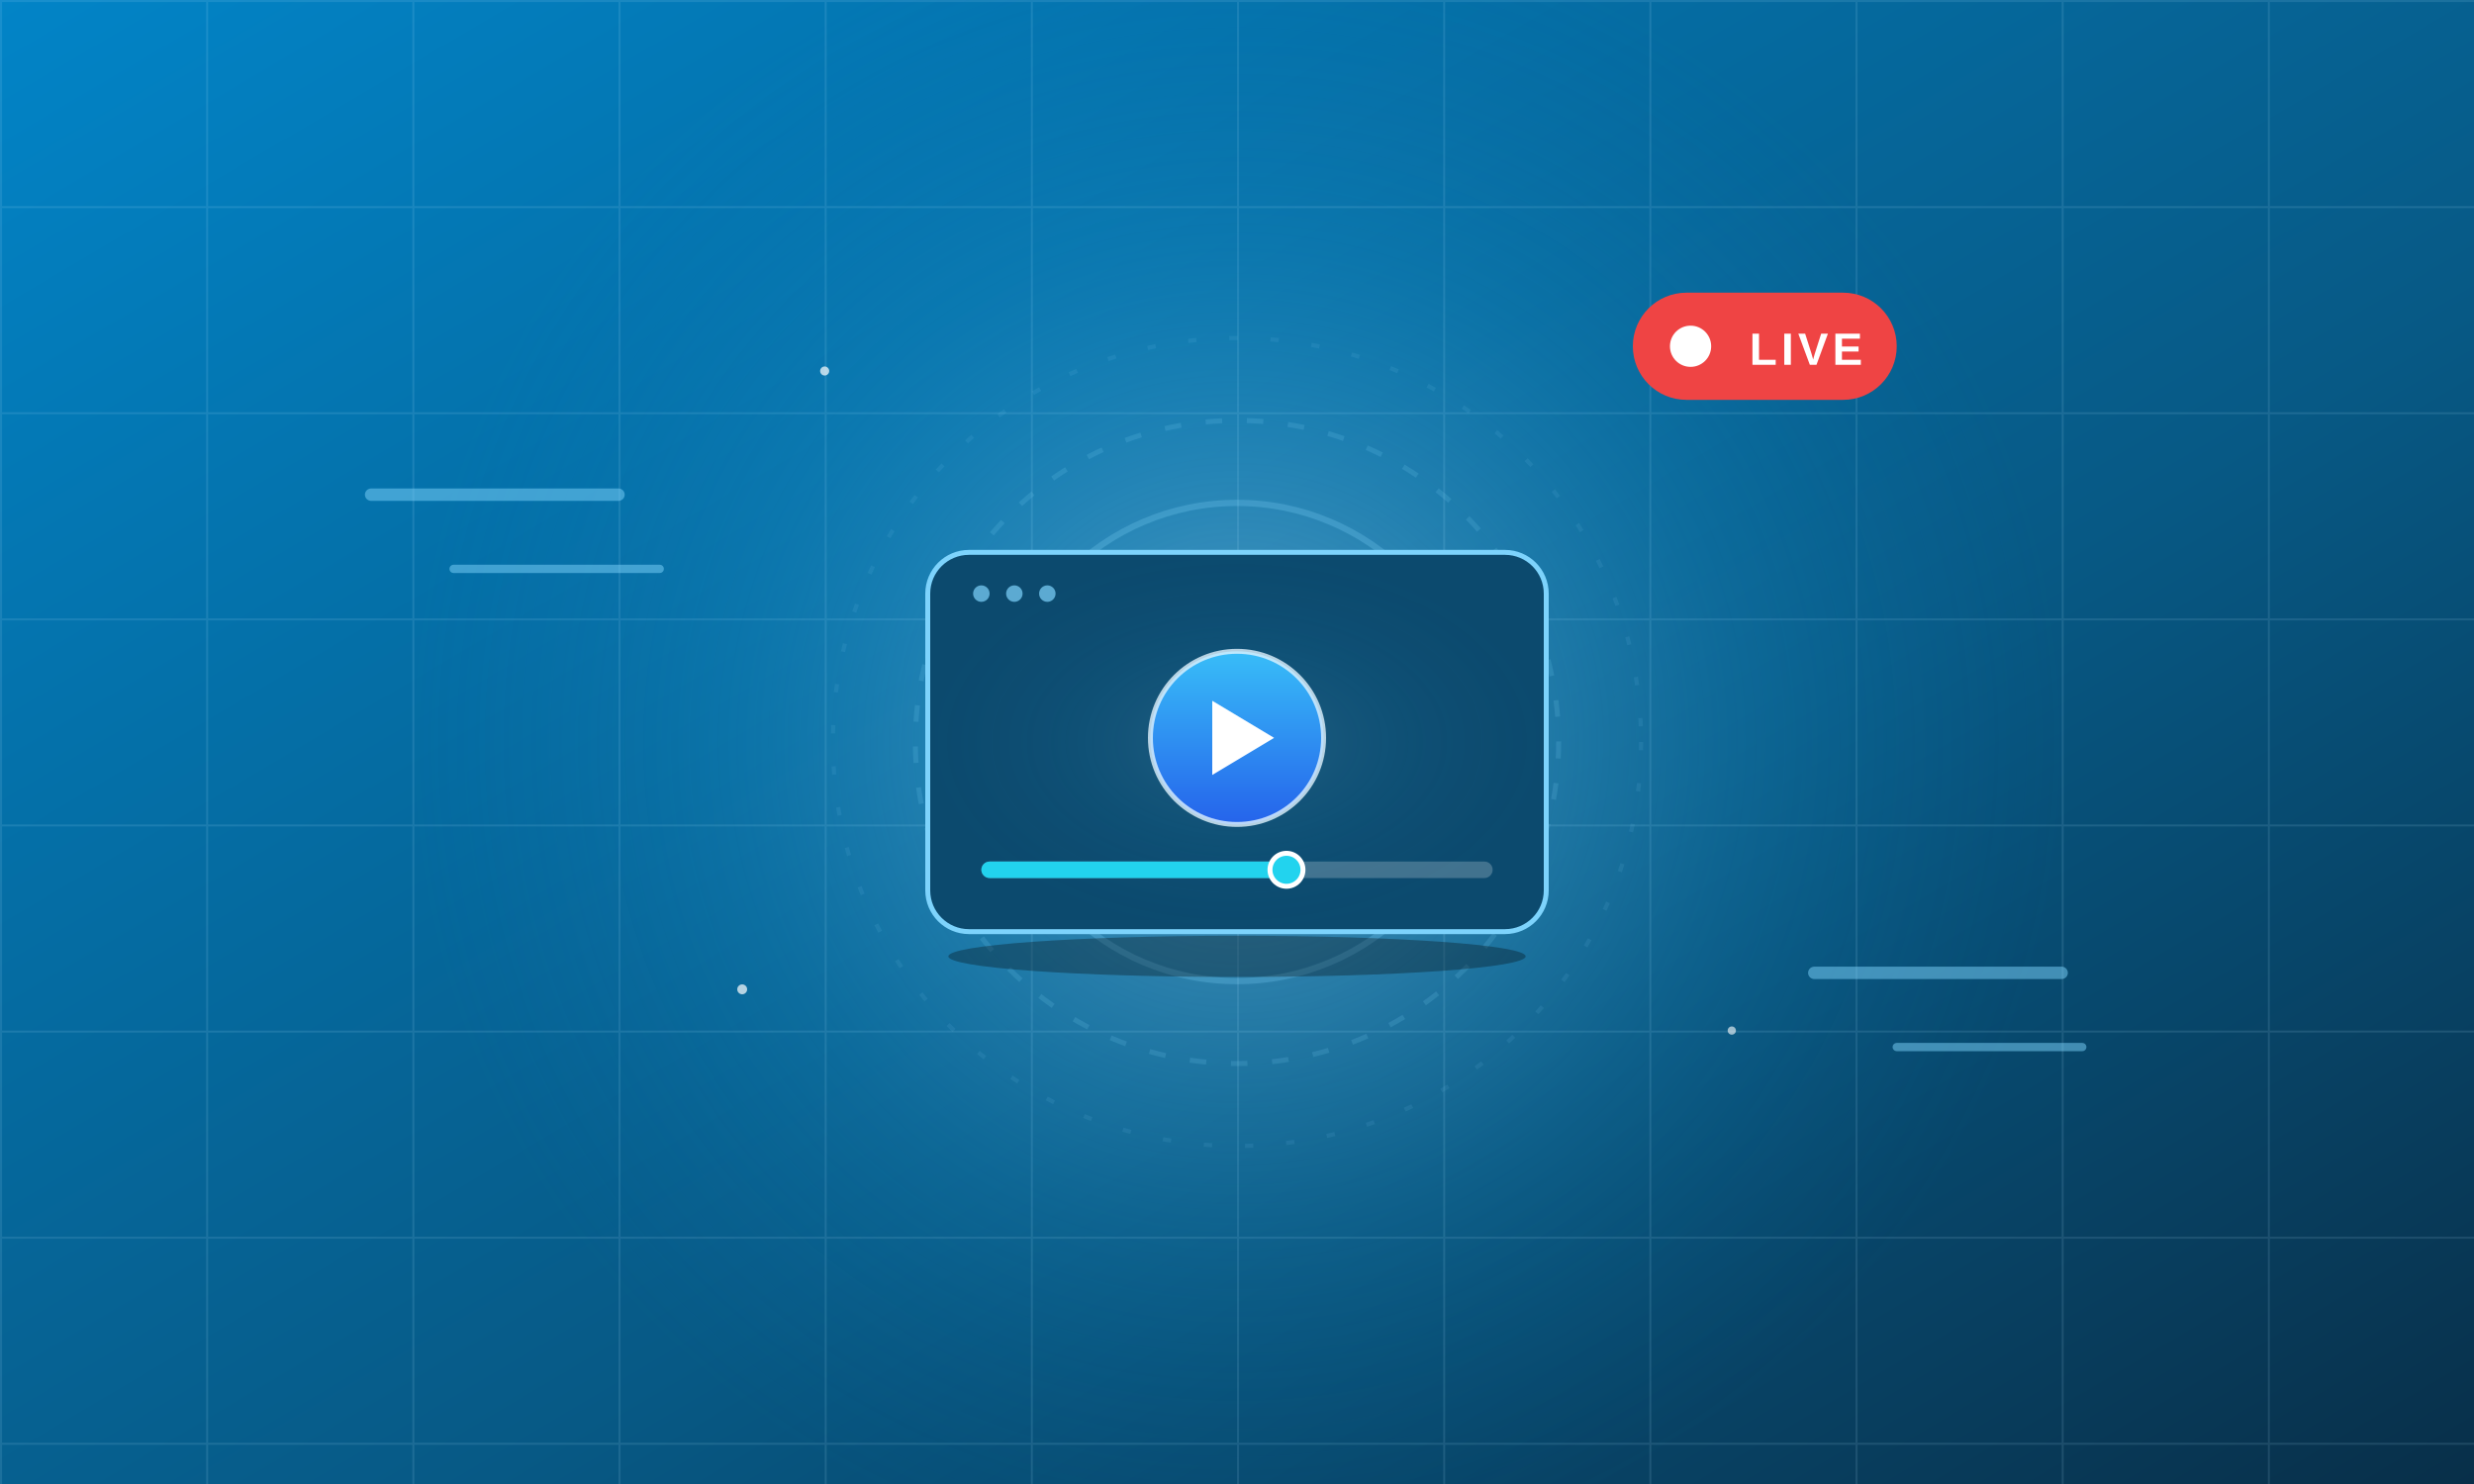
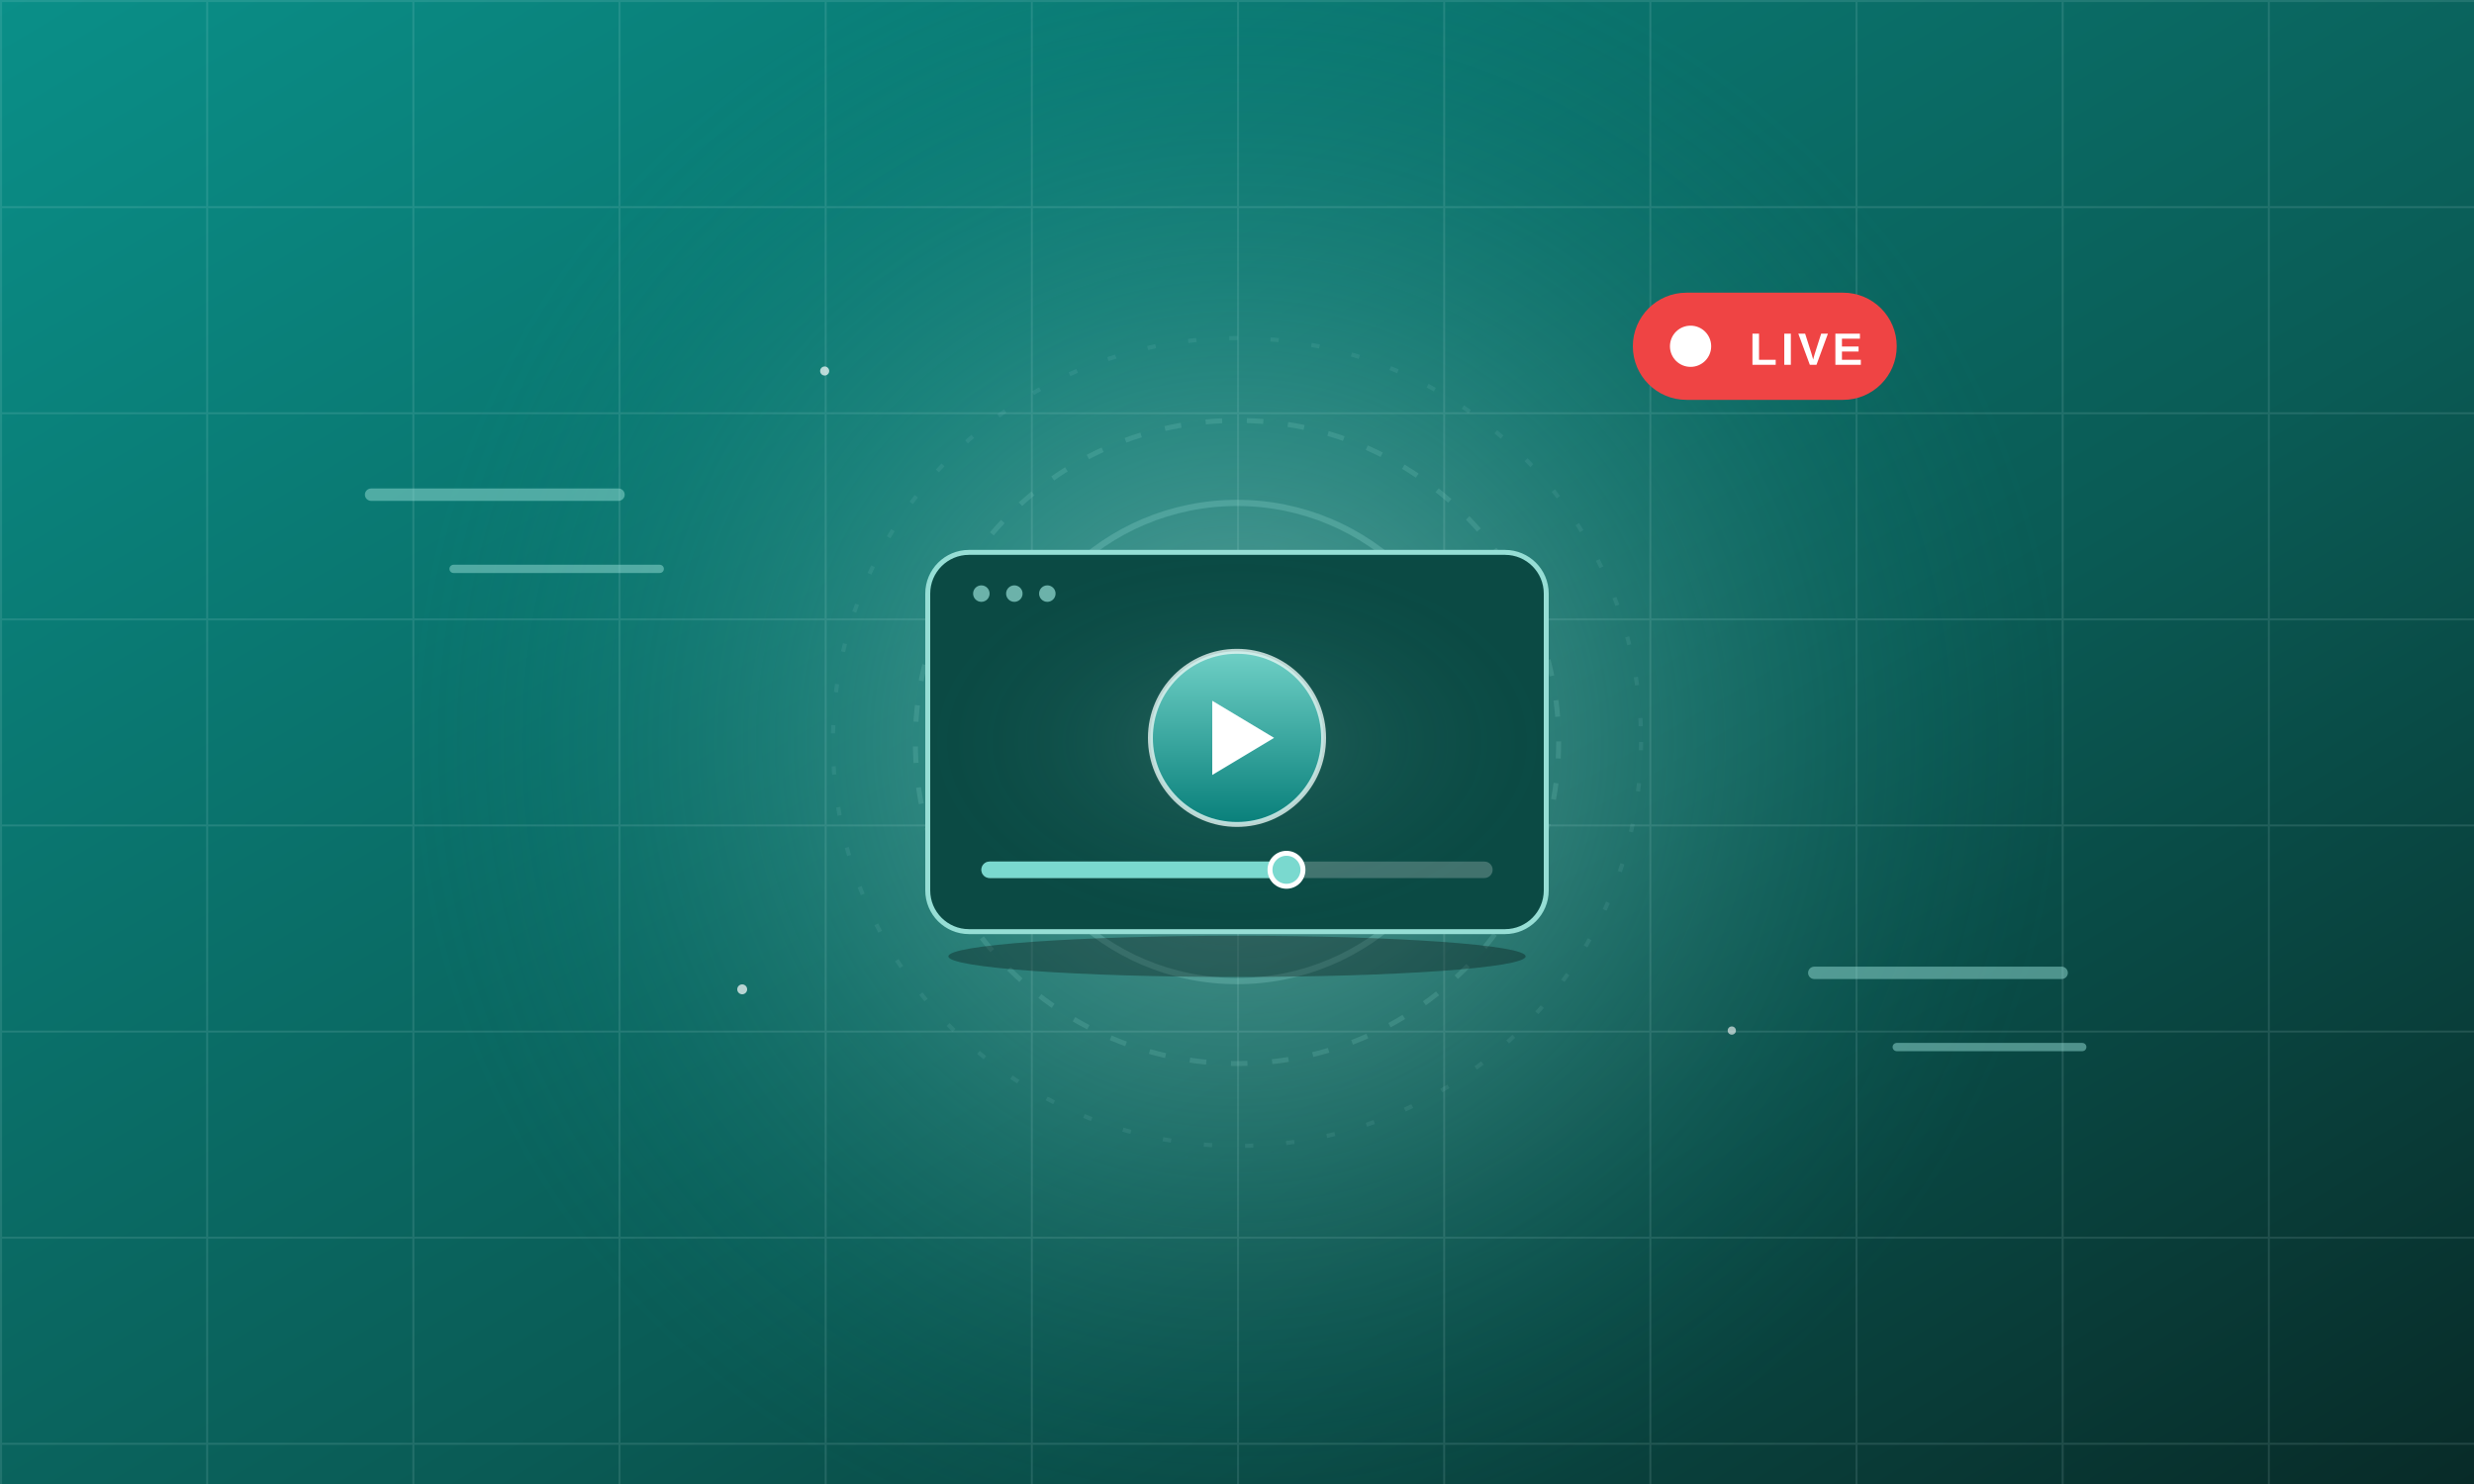
<svg xmlns="http://www.w3.org/2000/svg" viewBox="0 0 600 360" width="600" height="360" preserveAspectRatio="xMidYMid slice">
  <defs>
    <linearGradient id="lvBg" x1="0" y1="0" x2="1" y2="1">
-       <stop offset="0%" stop-color="#0284c7" />
-       <stop offset="60%" stop-color="#075985" />
-       <stop offset="100%" stop-color="#082f49" />
+       <stop offset="0%" stop-color="#0a8f88" />
+       <stop offset="60%" stop-color="#0a5b55" />
+       <stop offset="100%" stop-color="#082b28" />
    </linearGradient>
    <radialGradient id="lvGlow" cx="50%" cy="50%" r="50%">
-       <stop offset="0%" stop-color="#bae6fd" stop-opacity="0.45" />
-       <stop offset="60%" stop-color="#38bdf8" stop-opacity="0.14" />
-       <stop offset="100%" stop-color="#0284c7" stop-opacity="0" />
+       <stop offset="0%" stop-color="#ccf0eb" stop-opacity="0.45" />
+       <stop offset="60%" stop-color="#6fd0c6" stop-opacity="0.14" />
+       <stop offset="100%" stop-color="#0a8f88" stop-opacity="0" />
    </radialGradient>
    <linearGradient id="lvBtn" x1="0" y1="0" x2="0" y2="1">
-       <stop offset="0%" stop-color="#38bdf8" />
-       <stop offset="100%" stop-color="#2563eb" />
+       <stop offset="0%" stop-color="#6fd0c6" />
+       <stop offset="100%" stop-color="#087f7a" />
    </linearGradient>
    <pattern id="lvGrid" x="0" y="0" width="50" height="50" patternUnits="userSpaceOnUse">
-       <path d="M 50 0 L 0 0 0 50" fill="none" stroke="#bae6fd" stroke-opacity="0.12" stroke-width="1" />
+       <path d="M 50 0 L 0 0 0 50" fill="none" stroke="#ccf0eb" stroke-opacity="0.12" stroke-width="1" />
    </pattern>
  </defs>
  <rect width="600" height="360" fill="url(#lvBg)" />
  <rect width="600" height="360" fill="url(#lvGrid)" />
  <circle cx="300" cy="180" r="200" fill="url(#lvGlow)" />
-   <g fill="none" stroke="#7dd3fc" opacity="0.5">
+   <g fill="none" stroke="#96ded5" opacity="0.5">
    <circle cx="300" cy="180" r="58" stroke-width="1.5" opacity="0.5" />
    <circle cx="300" cy="180" r="78" stroke-width="1.2" opacity="0.32" stroke-dasharray="4 6" />
    <circle cx="300" cy="180" r="98" stroke-width="1" opacity="0.2" stroke-dasharray="2 8" />
  </g>
  <g transform="translate(300 180)">
    <ellipse cx="0" cy="52" rx="70" ry="5" fill="#000000" fill-opacity="0.3" />
-     <rect x="-75" y="-46" width="150" height="92" rx="10" fill="#0c4a6e" stroke="#7dd3fc" stroke-width="1.2" />
+     <rect x="-75" y="-46" width="150" height="92" rx="10" fill="#0b4a44" stroke="#96ded5" stroke-width="1.2" />
    <rect x="-75" y="-46" width="150" height="92" rx="10" fill="url(#lvGlow)" opacity="0.3" />
-     <g fill="#7dd3fc" opacity="0.7">
+     <g fill="#96ded5" opacity="0.7">
      <circle cx="-62" cy="-36" r="2" />
      <circle cx="-54" cy="-36" r="2" />
      <circle cx="-46" cy="-36" r="2" />
    </g>
    <circle cx="0" cy="-1" r="21" fill="url(#lvBtn)" />
-     <circle cx="0" cy="-1" r="21" fill="none" stroke="#e0f2fe" stroke-width="1.2" opacity="0.8" />
+     <circle cx="0" cy="-1" r="21" fill="none" stroke="#e5f5f2" stroke-width="1.2" opacity="0.8" />
    <path d="M -6 -10 L 9 -1 L -6 8 Z" fill="#ffffff" />
    <rect x="-62" y="29" width="124" height="4" rx="2" fill="#ffffff" opacity="0.22" />
-     <rect x="-62" y="29" width="74" height="4" rx="2" fill="#22d3ee" />
-     <circle cx="12" cy="31" r="4" fill="#22d3ee" stroke="#ffffff" stroke-width="1.2" />
+     <rect x="-62" y="29" width="74" height="4" rx="2" fill="#7ad9cf" />
+     <circle cx="12" cy="31" r="4" fill="#7ad9cf" stroke="#ffffff" stroke-width="1.2" />
  </g>
  <g transform="translate(428 84)">
    <rect x="-32" y="-13" width="64" height="26" rx="13" fill="#ef4444" />
    <circle cx="-18" cy="0" r="5" fill="#ffffff">
      <animate attributeName="opacity" values="1;0.4;1" dur="1.6s" repeatCount="indefinite" />
    </circle>
    <text x="10" y="4.5" text-anchor="middle" font-family="Arial, sans-serif" font-size="11" font-weight="700" letter-spacing="1" fill="#ffffff">LIVE</text>
  </g>
-   <g stroke="#7dd3fc" stroke-linecap="round" opacity="0.5">
+   <g stroke="#96ded5" stroke-linecap="round" opacity="0.5">
    <line x1="90" y1="120" x2="150" y2="120" stroke-width="3" />
    <line x1="110" y1="138" x2="160" y2="138" stroke-width="2" />
    <line x1="440" y1="236" x2="500" y2="236" stroke-width="3" />
    <line x1="460" y1="254" x2="505" y2="254" stroke-width="2" />
  </g>
  <g fill="#ffffff">
    <circle cx="180" cy="240" r="1.2" opacity="0.7" />
    <circle cx="420" cy="250" r="1" opacity="0.6" />
    <circle cx="200" cy="90" r="1.1" opacity="0.7" />
  </g>
</svg>
